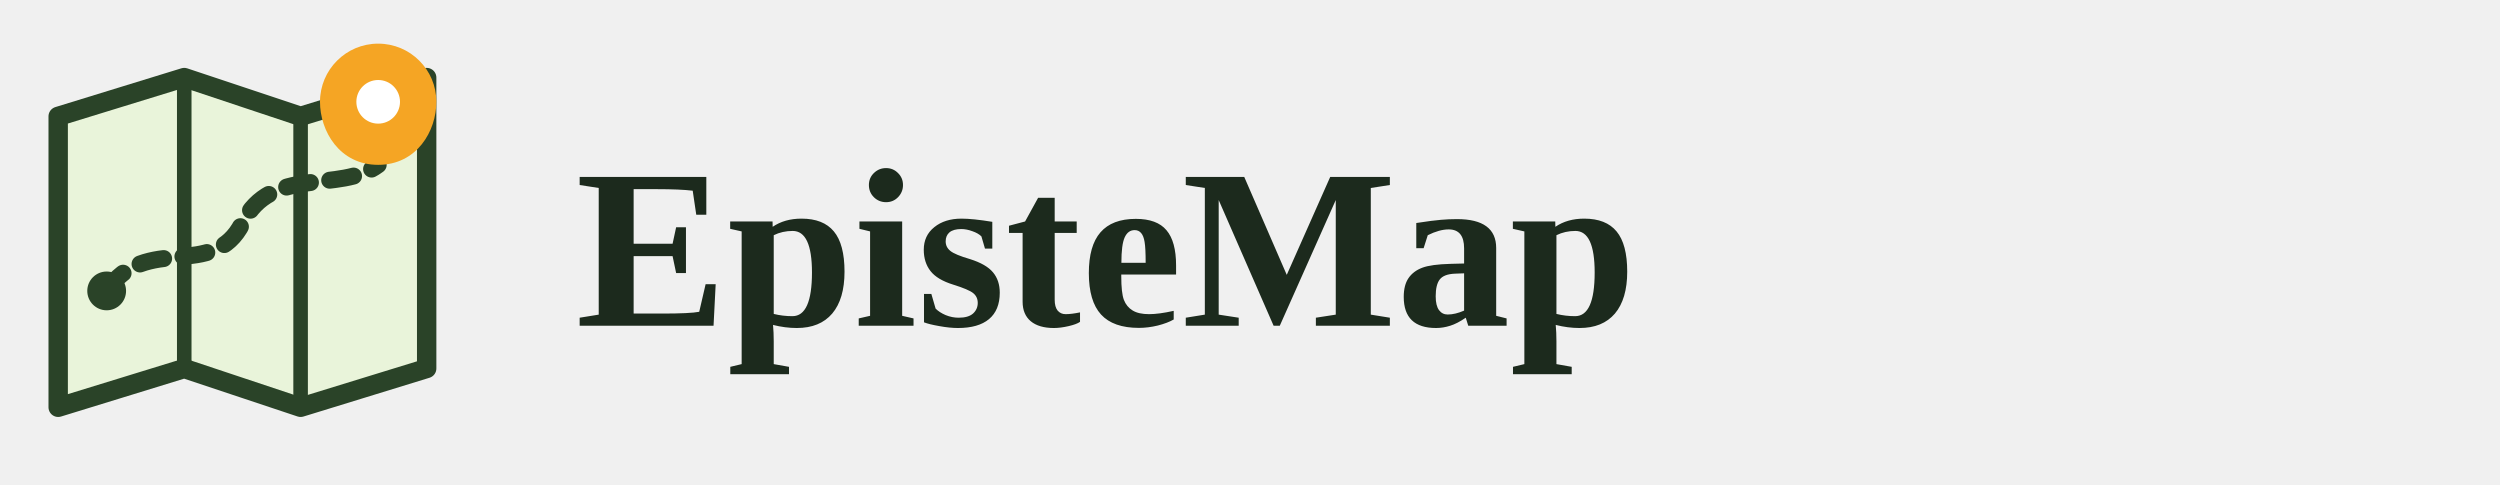
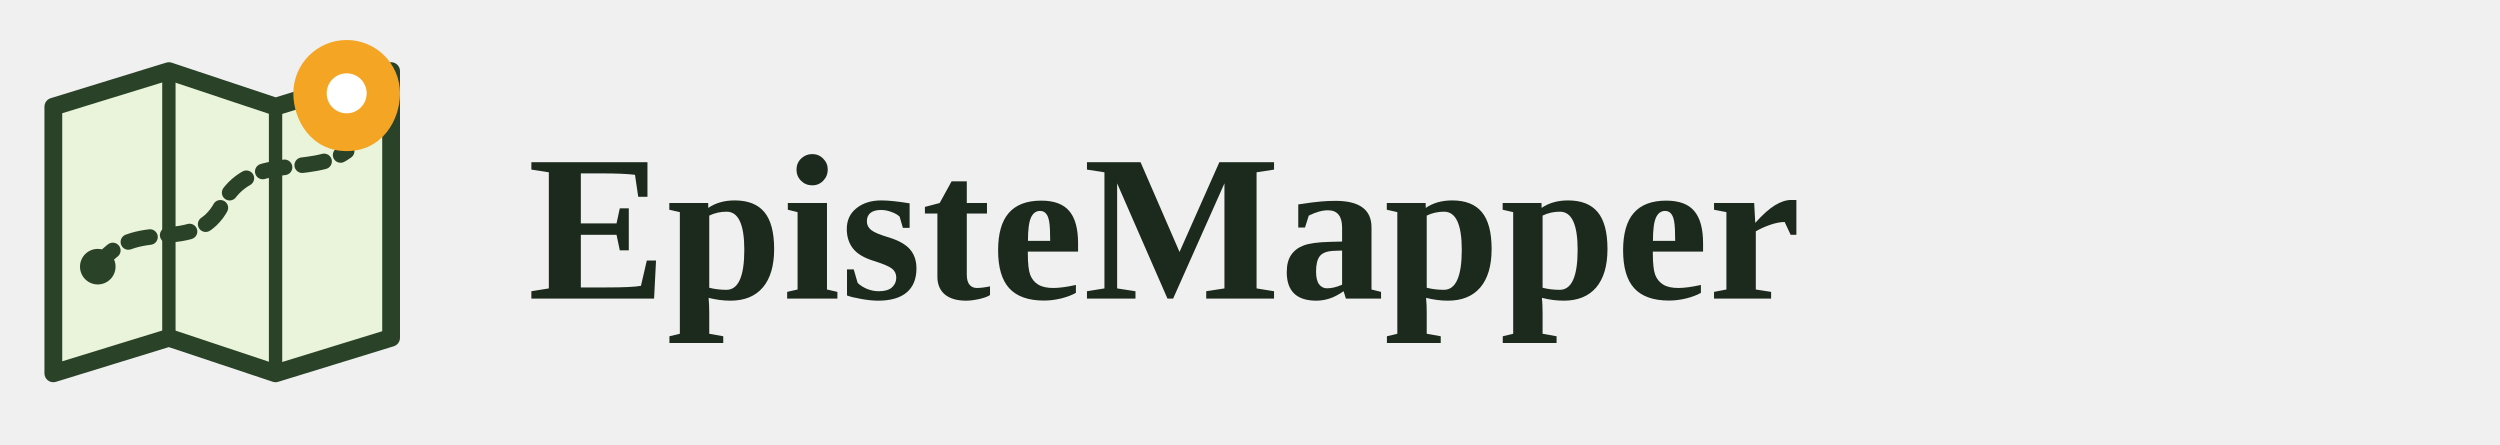
- <svg xmlns="http://www.w3.org/2000/svg" viewBox="0 0 330 64" width="330" height="64" role="img" aria-label="EpisteMap">
+ <svg xmlns="http://www.w3.org/2000/svg" viewBox="0 0 360 64" width="360" height="64" role="img" aria-label="EpisteMapper">
  <g transform="translate(0,0) scale(0.64)">
    <path d="M12 24 L38 16 L62 24 L88 16 V76 L62 84 L38 76 L12 84 Z" fill="#E9F4DA" stroke="#2A4328" stroke-width="4" stroke-linejoin="round" />
    <path d="M38 16 V76 M62 24 V84" stroke="#2A4328" stroke-width="3" />
    <path d="M22 60 C30 48 44 58 50 46 S70 40 78 34" fill="none" stroke="#2A4328" stroke-width="3.5" stroke-dasharray="5 4" stroke-linecap="round" />
    <path d="M78 34 c-8 0 -12 -7 -12 -13 a12 12 0 0 1 24 0 c0 6 -4 13 -12 13z" fill="#F5A524" />
    <circle cx="78" cy="21" r="4.5" fill="#fff" />
    <circle cx="22" cy="60" r="4" fill="#2A4328" />
  </g>
-   <text x="76" y="43" font-family="Source Serif 4, Georgia, serif" font-size="30" font-weight="700" fill="#1C2A1D">EpisteMap</text>
+   <text x="76" y="43" font-family="Source Serif 4, Georgia, serif" font-size="30" font-weight="700" fill="#1C2A1D">EpisteMapper</text>
</svg>
